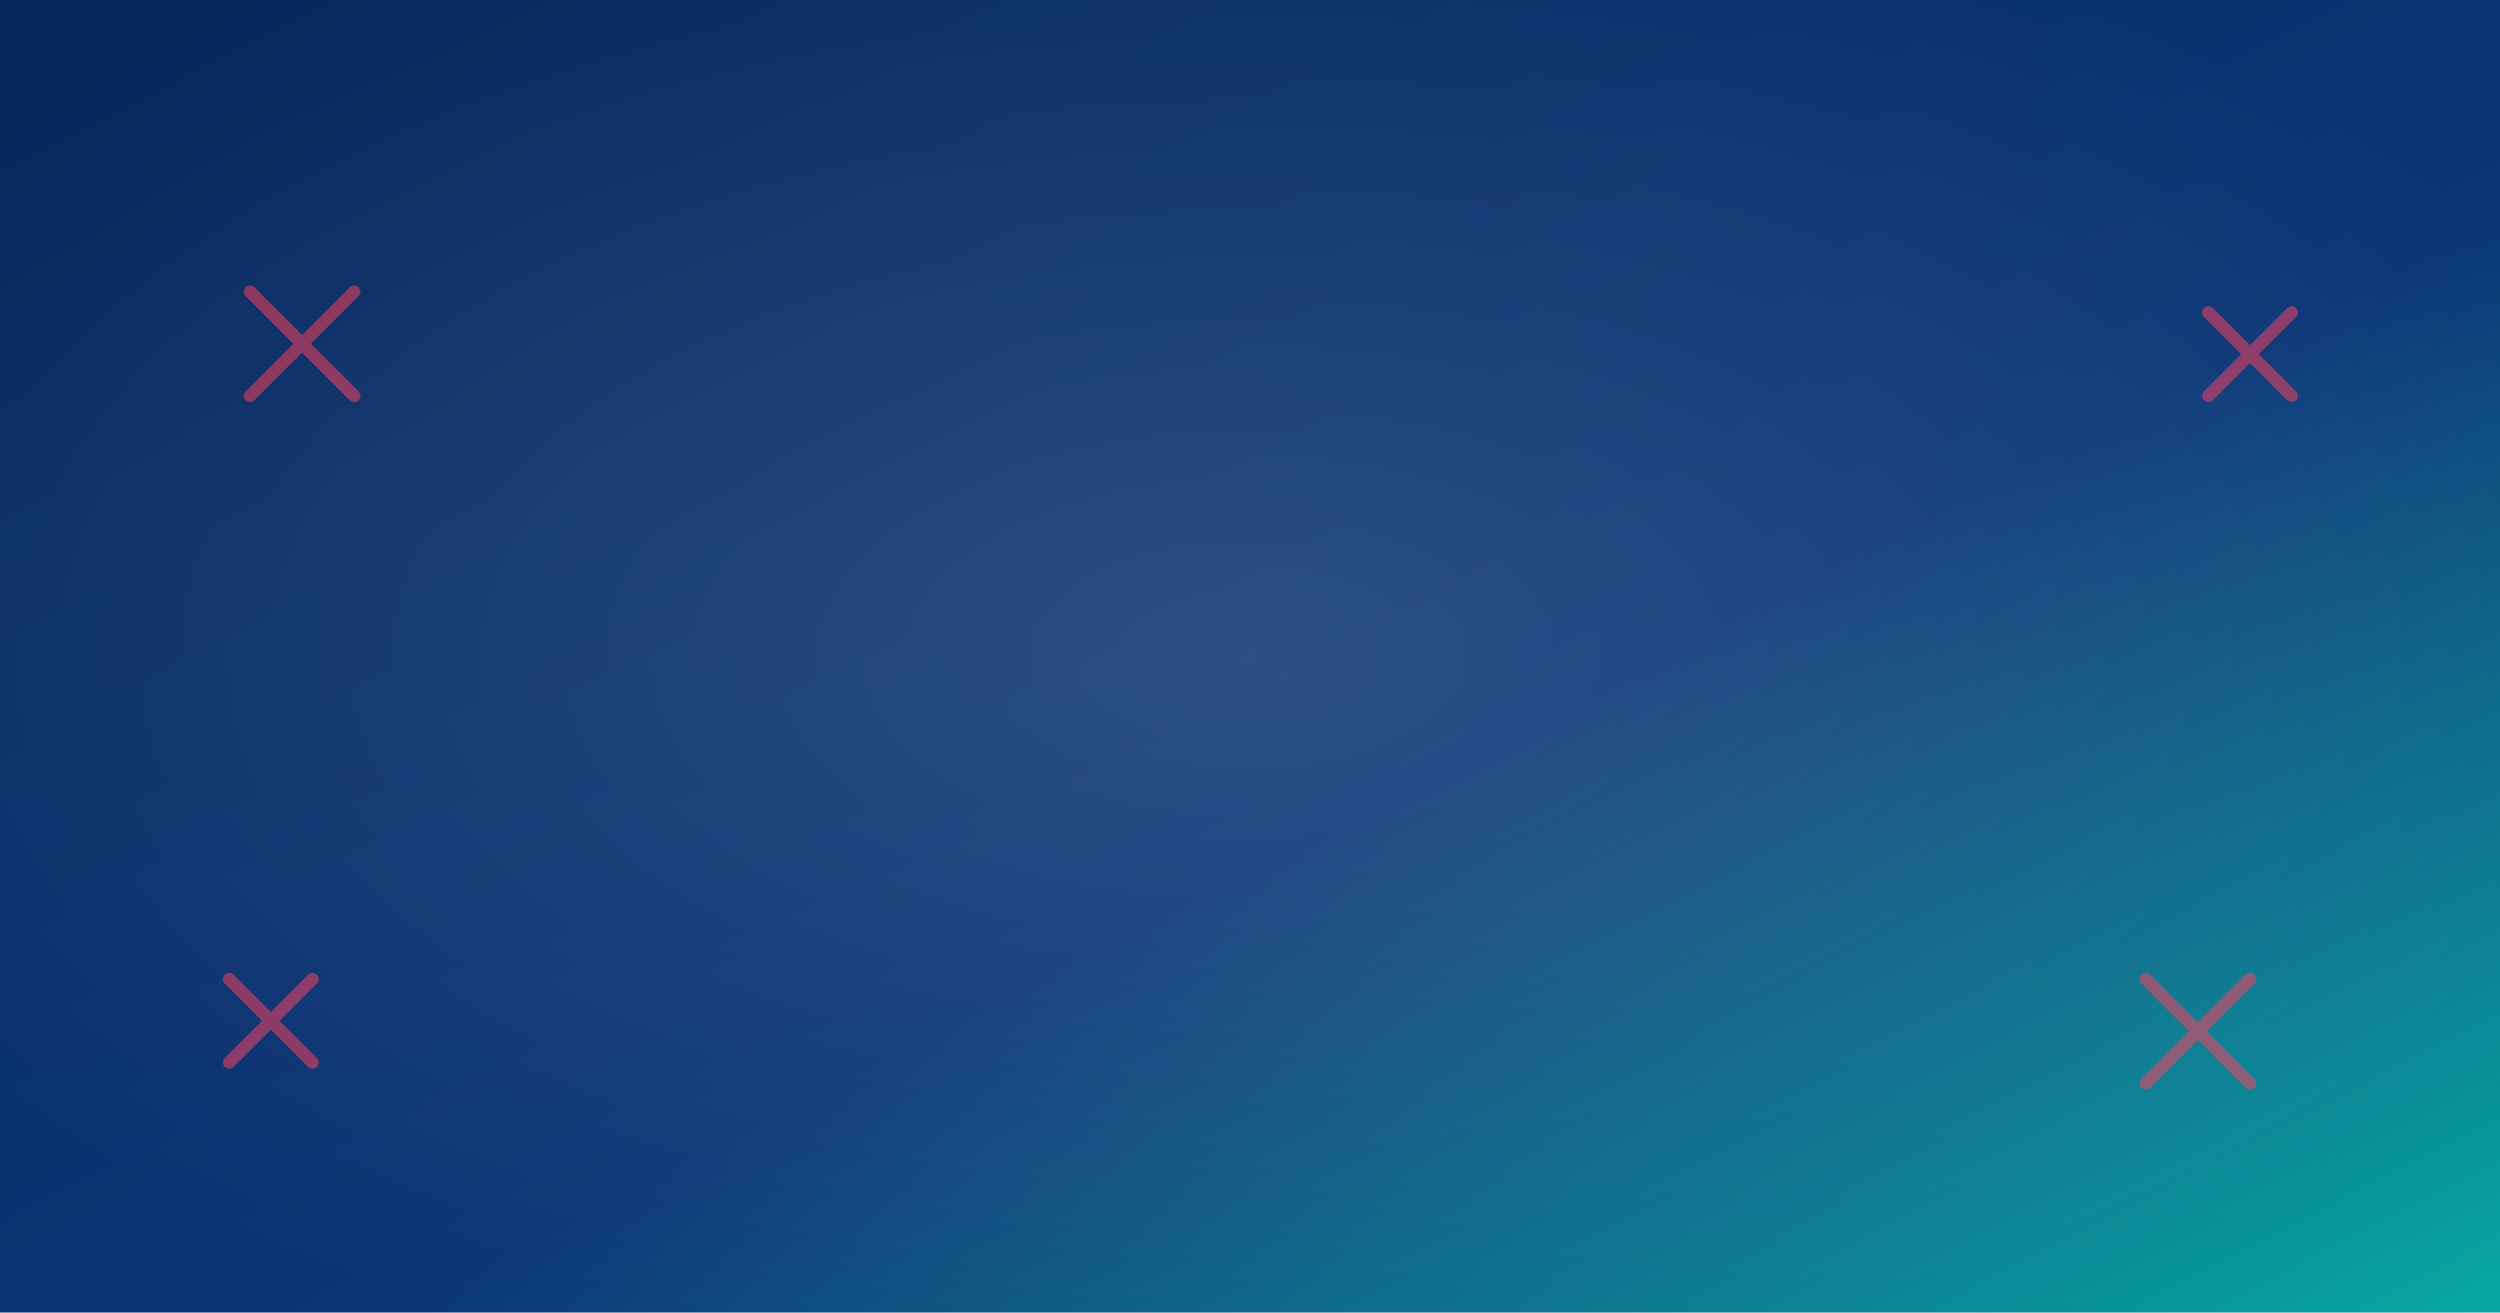
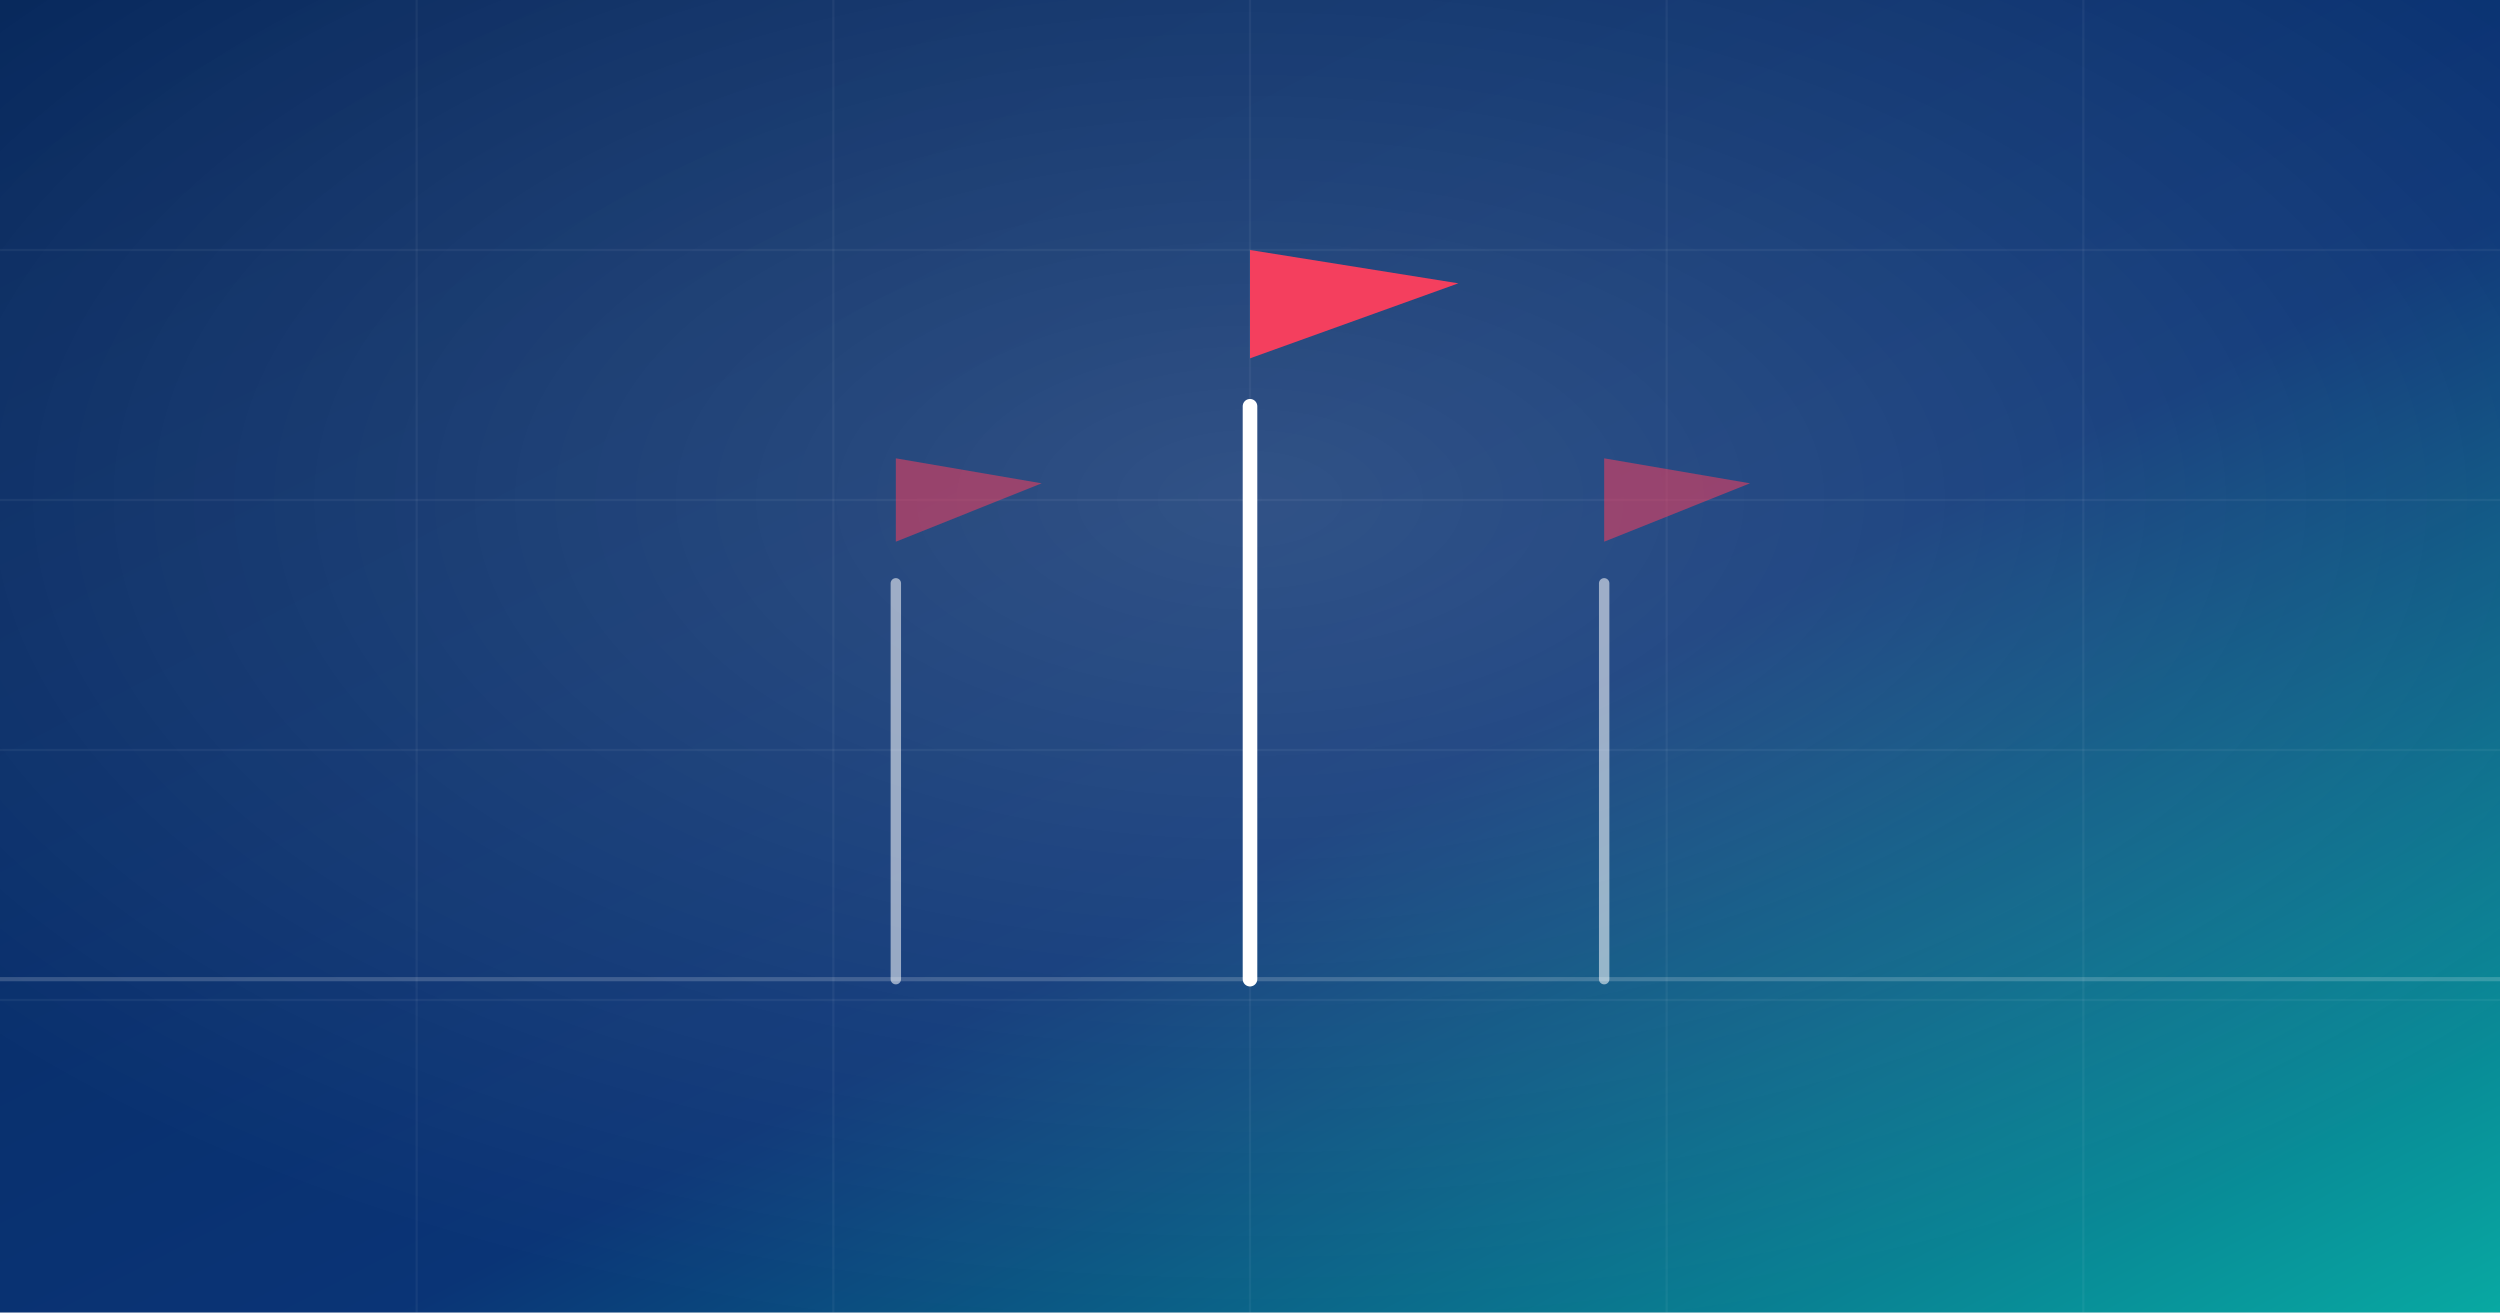
<svg xmlns="http://www.w3.org/2000/svg" width="1200" height="630" viewBox="0 0 1200 630">
  <defs>
    <linearGradient id="bg" x1="0%" y1="0%" x2="100%" y2="100%">
      <stop offset="0%" stop-color="#06275b" />
      <stop offset="58%" stop-color="#0a3476" />
      <stop offset="100%" stop-color="#08a9a2" />
    </linearGradient>
-     <radialGradient id="glow" cx="50%" cy="50%" r="60%">
-       <stop offset="0%" stop-color="#ffffff" stop-opacity="0.14" />
+     <radialGradient id="glow" cx="50%" cy="38%" r="65%">
+       <stop offset="0%" stop-color="#ffffff" stop-opacity="0.16" />
      <stop offset="100%" stop-color="#ffffff" stop-opacity="0" />
    </radialGradient>
  </defs>
  <rect width="1200" height="630" fill="url(#bg)" />
  <rect width="1200" height="630" fill="url(#glow)" />
-   <g stroke="#f43f5e" stroke-width="6" opacity="0.55" stroke-linecap="round">
-     <path d="M120 140 L170 190 M170 140 L120 190" />
-     <path d="M1030 470 L1080 520 M1080 470 L1030 520" />
-     <path d="M110 470 L150 510 M150 470 L110 510" />
-     <path d="M1060 150 L1100 190 M1100 150 L1060 190" />
+   <g stroke="#ffffff" stroke-opacity="0.05" stroke-width="1">
+     <line x1="0" y1="120" x2="1200" y2="120" />
+     <line x1="0" y1="240" x2="1200" y2="240" />
+     <line x1="0" y1="360" x2="1200" y2="360" />
+     <line x1="0" y1="480" x2="1200" y2="480" />
+     <line x1="200" y1="0" x2="200" y2="630" />
+     <line x1="400" y1="0" x2="400" y2="630" />
+     <line x1="600" y1="0" x2="600" y2="630" />
+     <line x1="800" y1="0" x2="800" y2="630" />
+     <line x1="1000" y1="0" x2="1000" y2="630" />
+   </g>
+   <line x1="0" y1="470" x2="1200" y2="470" stroke="#ffffff" stroke-opacity="0.18" stroke-width="2" />
+   <g>
+     <line x1="430" y1="470" x2="430" y2="280" stroke="#ffffff" stroke-opacity="0.55" stroke-width="5" stroke-linecap="round" />
+     <path d="M430 280 L430 220 L500 232 L430 260 Z" fill="#f43f5e" fill-opacity="0.55" />
+     <line x1="600" y1="470" x2="600" y2="195" stroke="#ffffff" stroke-width="7" stroke-linecap="round" />
+     <path d="M600 195 L600 120 L700 136 L600 172 Z" fill="#f43f5e" />
+     <line x1="770" y1="470" x2="770" y2="280" stroke="#ffffff" stroke-opacity="0.55" stroke-width="5" stroke-linecap="round" />
+     <path d="M770 280 L770 220 L840 232 L770 260 Z" fill="#f43f5e" fill-opacity="0.55" />
  </g>
</svg>
